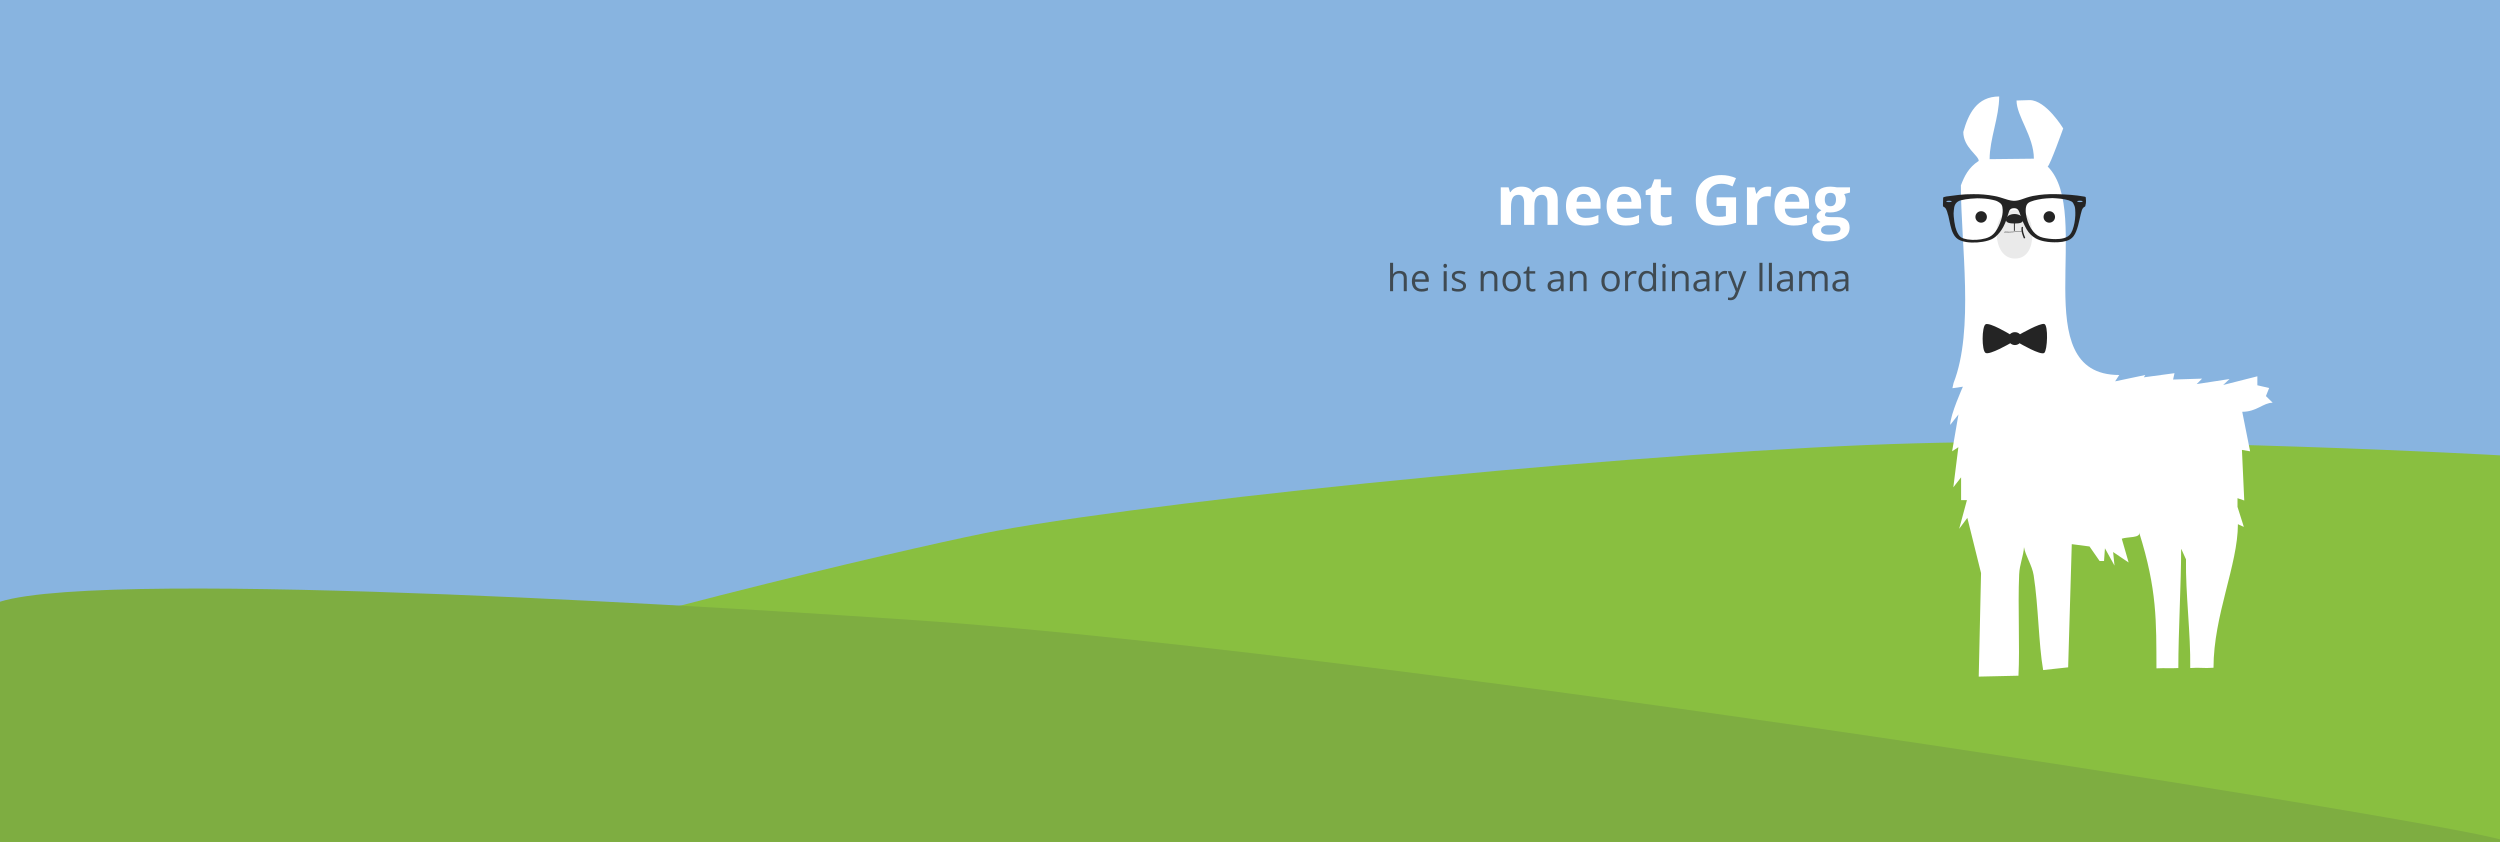
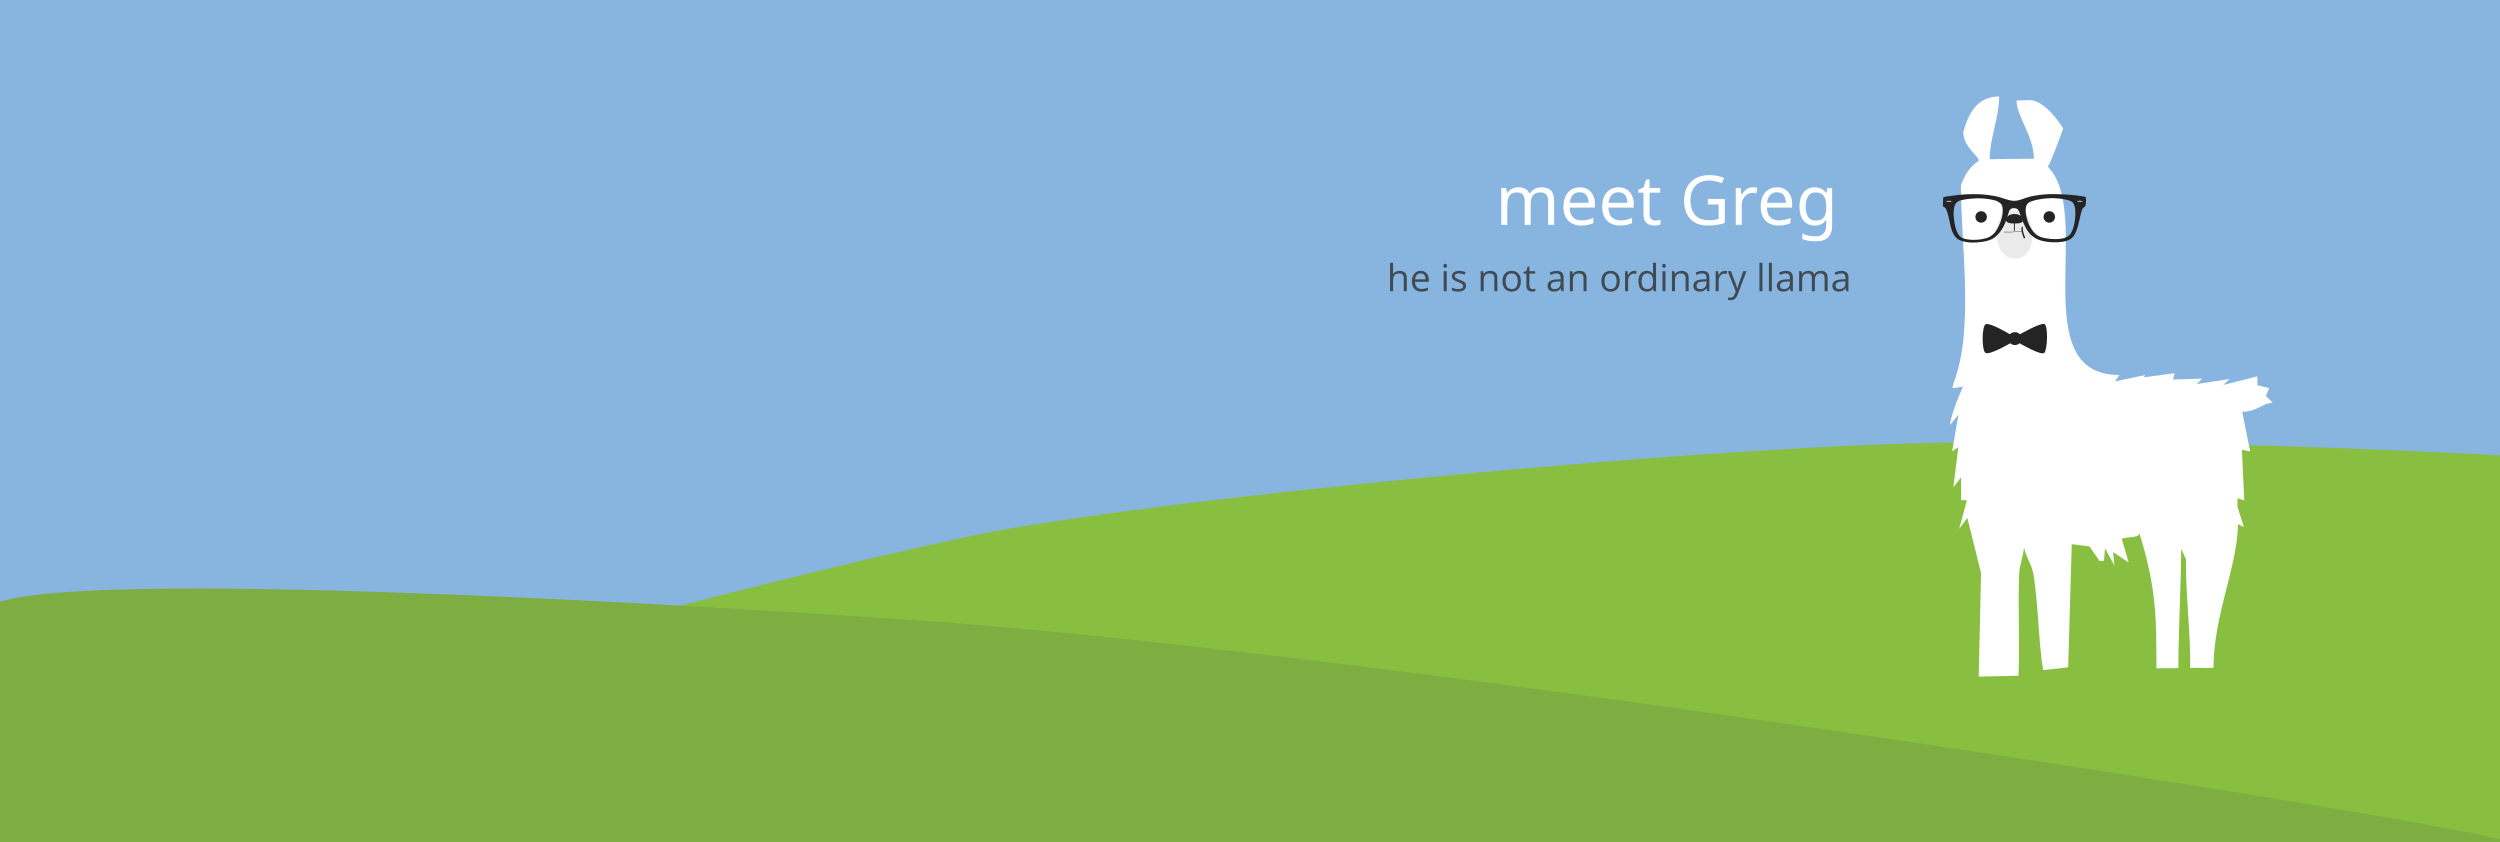
<svg xmlns="http://www.w3.org/2000/svg" version="1.1" id="greg-svg" x="0px" y="0px" viewBox="0 0 2480 835.2" style="enable-background:new 0 0 2480 835.2;" xml:space="preserve">
  <style type="text/css">
	.st0{fill:#88B4E0;}
	.st1{fill:#89BF40;}
	.st2{fill:#7EAD41;}
	.st3{display:none;}
	.st4{display:inline;fill:#FFFFFF;}
	.st5{fill:#FFFFFF;}
	.st6{fill:#242424;}
	.st7{fill:#EAEAEA;}
	.st8{display:inline;}
- 	.st9{display:none;fill:#FFFFFF;enable-background:new    ;}
- 	.st10{font-family:'Open Sans';}
- 	.st11{font-size:140px;}
- 	.st12{font-family:'Open Sans'; font-weight: 700}
- 	.st13{font-size:68.18px;}
- 	.st14{fill:#3F4A52;}
- 	.st15{font-family:'Open Sans';}
- 	.st16{font-size:37.071px;}
- 
+ 	.st9{font-family:'OpenSans-Bold';}
+ 	.st10{font-size:68.18px;}
+ 	.st11{fill:#3F4A52;}
+ 	.st12{font-family:'OpenSans';}
+ 	.st13{font-size:37.071px;}
+ 	.st14{enable-background:new    ;}
+ 	.st15{fill:#0072BC;}
</style>
  <g id="foreground">
-     <polygon class="st0" points="-1.7,0 2480,0 2480,835.2 0,835.2 " />
+     <polygon class="st0" points="-1.7,0 2480,0 2480,835.2 0,835.2  " />
    <path class="st1" d="M2480,835.2V451.7c0,0-331.7-18.7-580.4-11.9c-248.8,6.8-725.6,52.9-911.5,86.9c-49.4,9-357,78.2-608.2,158.5   c-213.5,68.1-380,150-379.9,150H2480z" />
    <path class="st2" d="M0,835.2h2480c93,2.9-1079.7-186.7-1573.6-220.1c-137.6-9.3-797-52.6-906.4-18.2C0,597-3.7,828.5,0,835.2z" />
    <g id="clouds" class="st3">
      <path id="cloud1" class="st4" d="M206.3,75.5H760c0,0,75-71.6,0-63S635.6,43.7,635.6,43.7s88.5-76.2,17-80.6    c-57.9-3.6-49.4,22.1-49.4,22.1s6.8-80.1-27.3-64.7C541.8-64.2,506-16.3,506-16.3c18.7,10.2,0,0,0,0c8.6-24.2-25.1-6.8-25.1-6.8    c14.7-13.8,42.1-78.6-12.4-73.4C414-91.4,361.2-62.4,366.3-43.7c5.1,18.7,80.1-156.7-22.1-102.2s-52.8,93.4-44.3,105.5    s-71.6-50.9-71.6-13.5s56.2,90.3,56.2,90.3s-42.6-69.9-71.6-42.6C184.2,20.9,206.3,75.5,206.3,75.5z" />
      <path id="cloud2" class="st4" d="M798.2-156.6h329.2c0,0,44.6-42.5,0-37.5c-44.6,5.1-74,18.5-74,18.5s52.6-45.3,10.1-47.9    c-34.4-2.1-29.4,13.2-29.4,13.2s4.1-47.6-16.2-38.5s-41.6,37.6-41.6,37.6c11.1,6.1,0,0,0,0c5.1-14.4-14.9-4-14.9-4    c8.7-8.2,25.1-46.7-7.4-43.7c-32.4,3-63.8,20.3-60.8,31.4c3,11.1,47.6-93.2-13.2-60.8s-31.4,55.5-26.3,62.7    c5.1,7.2-42.5-30.3-42.5-8s33.4,53.7,33.4,53.7s-25.3-41.5-42.5-25.3S798.2-156.6,798.2-156.6z" />
      <path id="cloud3" class="st4" d="M1303.3-26.2H1746c0,0,59.9-57.2,0-50.4s-99.4,24.9-99.4,24.9s70.7-60.9,13.6-64.4    c-46.3-2.9-39.5,17.7-39.5,17.7s5.4-64-21.8-51.8c-27.2,12.3-55.9,50.5-55.9,50.5c15,8.2,0,0,0,0c6.8-19.3-20-5.4-20-5.4    c11.8-11,33.7-62.8-9.9-58.7c-43.6,4.1-85.8,27.2-81.7,42.2s64-125.3-17.7-81.7s-42.2,74.7-35.4,84.3c6.8,9.7-57.2-40.7-57.2-10.8    s45,72.2,45,72.2s-34.1-55.8-57.2-34.1C1285.6-69.8,1303.3-26.2,1303.3-26.2z" />
    </g>
    <g id="lama">
      <g id="body">
        <g>
          <path class="st5" d="M2224.3,408.5c14.5,0,20.7-9,30.2-9c-2.2-2.2-4.5-4.4-6.7-6.6c1.1-2.7,2.1-5.4,3.2-8      c-3.9-0.9-7.8-1.8-11.7-2.7c0-3,0-5.9,0-8.9c-11.3,2.9-22.6,5.7-33.9,8.6c2.1-2,4.2-3.9,6.3-5.9c-10.9,1.7-21.7,3.4-32.6,5      c1.8-1.8,3.6-3.6,5.4-5.4c-9.6,0.3-19.2,0.6-28.8,0.9c0.5-2.1,0.9-4.2,1.4-6.3c-10.1,1.4-20.2,2.7-30.4,4.1      c0.5-0.8,0.9-1.5,1.4-2.3c-10,2.1-19.9,4.2-29.9,6.3c1.4-2.1,2.7-4.2,4.1-6.3c-94.4,0-24.7-160.6-71-206.8      c2.4-1.3,15.4-37.8,15.4-37.8s-16.9-28.1-33.3-28.1c-2.2,0-10.8,0.4-13,0.4c0,15.6,17.2,35.5,17.2,57.7      c-14.6,0.2-29.3,0.3-43.9,0.5c0-19.9,9.5-41.8,9.5-62.2c-22.2,0-30.6,17.3-35.6,35.2c0,15.3,15.3,23.3,15.3,28.7      c-10.3,6.7-14.3,15.4-17.7,24.3c0,58.5,13.4,143.3-7.3,196.1c-0.4,1.7-0.8,3.4-1.1,5.1c3.5-0.5,7-1,10.4-1.5      c0,0-12.6,27.9-12.6,37.9c2.7-3.5,5.4-6.9,8.2-10.4c-2.1,12.2-4.2,24.4-6.3,36.6c2.1-1.4,4.1-2.8,6.2-4.1      c-1.7,13.3-3.3,26.5-5,39.8c2.6-3.3,5.1-6.6,7.7-9.9c0,7.5,0,15.1,0,22.6c1.9,0,3.9,0,5.8,0c-2.6,9.5-5.1,19-7.7,28.5      c2.7-3.6,5.4-7.2,8.1-10.9c4.5,18.3,9.1,36.5,13.6,54.8c-0.8,34.2-1.5,68.5-2.3,102.7c13.1-0.3,26.3-0.6,39.4-0.9      c1.5-28.5-0.7-67.6,0.7-100.4c0.4-10.1,4.3-18.3,4.8-27.1c1.5,8.7,8,17.8,9.6,27.9c4.8,31.1,4.8,67.3,9.4,94      c8.3-0.9,16.6-1.8,24.8-2.7c1.2-40.7,2.4-81.5,3.6-122.2c5.9,0.8,11.7,1.5,17.6,2.3c3.3,4.8,6.6,9.6,10,14.4c1.5,0,3,0,4.4,0      c0.3-4.2,0.6-8.4,0.9-12.6c3.2,5.7,6.3,11.4,9.5,17.2c-0.5-4.5-0.9-9-1.4-13.5c5.1,3.5,10.2,6.9,15.4,10.4      c-2.3-7.8-4.5-15.7-6.8-23.6c5.7-2.1,19-0.5,17.2-6.3c18,57.1,17,88.4,17.2,134.9c10.3-0.5,11.5,0.2,21.7-0.3      c0-34.9,2.8-84.6,2.8-118.2c0-0.6,4.8,10.7,4.8,10.2c-0.5,34.8,4.7,73.2,4.2,108c10.4-0.8,12.7,0.5,23.1-0.3      c0-51.9,24.2-102,24.2-142.4c2,0.9,3.9,1.8,5.9,2.7c-2.1-6.6-4.2-13.3-6.3-19.9c0-2.9,0-5.7,0-8.6c2.2,0.8,4.5,1.5,6.7,2.3      c-0.8-16.7-1.5-33.5-2.3-50.2c2.7,0.5,5.4,0.9,8.1,1.4C2229.4,434.6,2226.9,421.6,2224.3,408.5z" />
        </g>
      </g>
      <g id="head">
        <g id="eye1">
          <g>
            <ellipse class="st6" cx="1965.3" cy="215.2" rx="5.7" ry="5.7" />
          </g>
        </g>
        <g id="eye2">
          <g>
            <ellipse class="st6" cx="2032.9" cy="215.2" rx="5.7" ry="5.7" />
          </g>
        </g>
        <g id="mouth_1_">
          <g id="Elipsa_3">
            <g>
-               <path class="st7" d="M1998.9,208.3c-11.8,0-18.9,10.8-18.3,24.1s6.7,24.1,18.3,24.1c11.8,0,17.2-10.5,17.2-23.8        C2016.1,219.4,2010.6,208.3,1998.9,208.3z" />
+               <path class="st7" d="M1998.9,208.3c-11.8,0-18.9,10.8-18.3,24.1s6.7,24.1,18.3,24.1c11.8,0,17.2-10.5,17.2-23.8        S2010.6,208.3,1998.9,208.3z" />
            </g>
          </g>
          <g id="smile" class="st3">
            <g class="st8">
              <path class="st6" d="M2004.7,228.8c-3.6,1.6-10.3,0-11.7,0c-2.5,0.1-5.3-3.4-5.3-3.4v0.9c0,0,2.4,4.3,5.3,4.3        c3.2,0,8.7,1,11.7-0.9c2.7-1.6,4-3.3,4-3.3v-0.9C2008.7,225.5,2007.7,227.5,2004.7,228.8z" />
            </g>
          </g>
          <g id="face">
            <g>
              <path class="st6" d="M2005.9,229c-5.6,0.9-11.2,1.2-16.9,0.9c-0.3,0-1.6,0.5-1,0.5c5.9,0.2,11.7-0.1,17.6-1        C2006.1,229.3,2006.9,228.8,2005.9,229L2005.9,229z" />
            </g>
          </g>
          <g id="cheek">
            <g>
              <path class="st6" d="M2005.4,225.5c-0.6,4,0.8,7.1,2.2,10.8c0.2,0.4,1.6,0,1.4-0.4c-1.4-3.7-2.8-6.7-2.2-10.7        C2006.9,224.9,2005.5,225.1,2005.4,225.5L2005.4,225.5z" />
            </g>
          </g>
          <g id="noseline">
            <g>
-               <polygon class="st6" points="1997.8,217.2 1997.8,229 1998.7,229 1998.7,217.2      " />
+               <polygon class="st6" points="1997.8,217.2 1997.8,229 1998.7,229 1998.7,217.2       " />
            </g>
          </g>
          <g id="nose">
            <g>
-               <path class="st6" d="M1998.4,212.3c-4.7,0-8.5,2.5-8.5,5.7s4.1,3.7,8.8,3.7c4.7,0,8.2-0.6,8.2-3.7S2003.1,212.3,1998.4,212.3z" />
+               <path class="st6" d="M1998.4,212.3c-4.7,0-8.5,2.5-8.5,5.7s4.1,3.7,8.8,3.7c4.7,0,8.2-0.6,8.2-3.7S2003.1,212.3,1998.4,212.3z        " />
            </g>
          </g>
        </g>
      </g>
      <g id="tie">
        <g>
          <path class="st6" d="M2028,321.4c-4.1-1.3-24.2,10.2-24.2,10.2c-1.2-1.3-3-2.1-5-2.1s-3.8,0.8-5,2.1c0,0-20.2-12.2-24.1-9.9      c-3.8,2.2-4,26.1,0,28.4c4,2.4,24.5-9.6,24.5-9.6c1.2,1.1,2.8,1.8,4.6,1.8s3.4-0.7,4.6-1.8c0,0,21.1,12.4,24.5,9.6      C2031.1,347.3,2032,322.7,2028,321.4z" />
        </g>
      </g>
      <g id="glasses">
        <g>
          <path class="st6" d="M2069.3,199.1c0-1-0.1-2-0.2-3c0-0.5-0.2-0.7-0.7-0.9c-0.3-0.1-0.6-0.2-0.9-0.2c-4.4-0.7-8.8-1.4-13.3-1.7      c-3.6-0.3-7.1-0.4-10.7-0.6c-6.9-0.3-13.7-0.2-20.6,0.7c-4.2,0.5-8.3,1.3-12.3,2.6c-2,0.7-4,1.4-6.1,2.1c-3.2,1-6.4,1.5-9.7,0.8      c-2-0.4-3.9-0.9-5.9-1.6c-3.5-1.1-6.9-2.3-10.6-2.9c-7-1.3-14.1-1.9-20.7-1.8c-5.4,0-10.2,0.2-15,0.8c-3.9,0.5-7.9,1-11.8,1.5      c-0.8,0.1-1.7,0.4-2.5,0.6c-0.4,0.1-0.7,0.4-0.7,0.9c-0.1,2.3-0.2,4.7-0.2,7c0,0.4,0.1,0.7,0.1,1.1c0,0.3,0.2,0.5,0.5,0.6      s0.6,0.3,0.9,0.5c1.3,0.9,1.9,2.3,2.4,3.7c0.4,1,0.6,2.1,0.9,3.1c0.2,0.6,0.4,1.3,0.6,1.9c0.7,3.1,1.3,6.1,2,9.2      c0.7,2.9,1.5,5.8,2.9,8.4c1.5,3,3.7,5.3,6.9,6.6c1.9,0.8,3.9,1.3,5.9,1.6c3.6,0.6,7.2,0.6,10.9,0.4c3.7-0.3,7.3-0.8,10.9-1.9      c2.6-0.8,5.1-1.9,7.2-3.7c3.2-2.8,5.8-6.1,7.8-9.9s3.4-7.8,4.6-11.9c0.4-1.2,0.7-2.3,1.1-3.5c0.6-1.7,1.8-2.7,3.6-3      c0.6-0.1,1.2-0.1,1.7-0.1c1.3,0.1,2.6,0.4,3.5,1.5c0.4,0.5,0.8,1,1,1.6c0.5,1.1,1,2.3,1.3,3.4c1.6,5,3.7,9.8,6.3,14.4      c2.2,3.8,5.1,6.8,8.9,9c2.7,1.5,5.6,2.4,8.6,3c4.5,0.9,9.1,1.1,13.7,0.9c2.8-0.1,5.5-0.5,8.2-1.3c2.7-0.8,5.2-2.2,7-4.5      c1.2-1.5,2-3.2,2.7-4.9c1.5-3.7,2.5-7.6,3.3-11.4c0.4-1.9,0.9-3.8,1.3-5.7c0.2-1,0.5-2,0.8-2.9s0.5-1.9,1-2.6      c0.6-0.8,1.2-1.6,2.1-1.9c0.4-0.2,0.6-0.4,0.7-0.9c0.1-0.3,0.1-0.6,0.1-0.9C2069.3,201.9,2069.3,200.5,2069.3,199.1z       M1933.4,200.5c-1.5,0-2.7-0.3-2.7-0.7s1.2-0.7,2.7-0.7s2.7,0.3,2.7,0.7S1934.9,200.5,1933.4,200.5z M1985.9,215.4      c-1,4.1-2.5,7.9-4.6,11.6c-1.1,2-2.4,3.8-4.1,5.4c-2.2,2.1-4.8,3.3-7.7,4.1c-5.8,1.5-11.7,1.9-17.7,1c-1.2-0.2-2.3-0.5-3.5-0.8      c-2.4-0.6-4.2-2-5.5-4.1c-1.5-2.3-2.4-4.8-3.1-7.4c-0.8-3.4-1.3-6.9-1.6-10.5c-0.2-2-0.2-4.1,0.1-6.1c0.1-1,0.2-2.1,0.4-3.1      c0.8-3.6,3-5.8,6.5-6.8c3.2-0.8,6.5-1.3,9.8-1.6c2.4-0.2,4.9-0.3,6.5-0.4c5.6,0.1,10.3,0.4,15,1.5c1.9,0.4,3.8,0.8,5.5,1.8      c0.9,0.5,1.7,1,2.4,1.6c1.2,1,1.9,2.4,2.1,4C1987,209,1986.6,212.2,1985.9,215.4z M2055.9,228.3c-0.7,1.9-1.7,3.6-3.1,5      c-1.6,1.6-3.6,2.4-5.7,3c-2.7,0.7-5.4,0.9-8.1,0.9c-4.2,0-8.2-0.5-12.3-1.4c-4-0.9-7.2-3-9.8-6.2c-3.3-4.1-5.4-8.8-6.5-13.9      c-0.5-2.4-1-4.8-0.9-7.2c0-1.1,0.1-2.1,0.3-3.2c0.5-2.6,2-4.3,4.4-5.2c2.4-1,4.9-1.6,7.4-2.1c2.8-0.6,5.6-1,8.4-1.2      c2.2-0.1,4.4-0.2,5.9-0.3c5.9,0.3,11.1,0.7,16.2,2.2c0.9,0.3,1.8,0.7,2.7,1.1c0.8,0.4,1.5,1,1.9,1.9c0.5,0.9,0.9,1.8,1.3,2.8      c0.4,1.1,0.5,2.3,0.6,3.5c0.1,1.9,0.2,3.8,0.1,5.7C2058.5,218.8,2057.6,223.6,2055.9,228.3z M2063.3,200.5      c-1.5,0-2.7-0.3-2.7-0.7s1.2-0.7,2.7-0.7s2.7,0.3,2.7,0.7S2064.8,200.5,2063.3,200.5z" />
        </g>
      </g>
    </g>
-     <text transform="matrix(1 0 0 1 1483.432 223.0579)" class="st5 st12 st13">meet Greg</text>
-     <text id="hidden-text" transform="matrix(1 0 0 1 1375.755 288.9009)" class="st14 st15 st16">he is not an ordinary llama</text>
+     <text transform="matrix(1 0 0 1 1483.432 223.0579)" class="st5 st9 st10">meet Greg</text>
+     <text id="hidden-text" transform="matrix(1 0 0 1 1375.755 288.9009)" class="st11 st12 st13">he is not an ordinary llama</text>
+     <g id="comein">
+       <text transform="matrix(1 0 0 1 606.949 962.1304)" class="st5 st9 st10">we put (defn) back into programming</text>
+       <g id="dark">
+         <g id="x">
+           <g id="bracket_1_">
+             <g>
+               <path class="st15" d="M1524.6,1063.1c-2.4-7.3-5.8-13.9-10.4-19.8c-4.5-6-9.5-10.3-14.8-13l-2.7,5.2c4,2.4,4.8,5.2,8.4,10.5        c3.6,5.4,6.4,11.4,8.5,18.2c2,6.8,3,13.8,3,21.1c0,8-1,15.5-3,22.4c-2,6.9-4.8,12.9-8.3,18.1c-3.5,5.2-5.8,6.7-8.5,10.6        l2.7,4.9c5.5-2.7,10.5-7.1,15-13c4.5-6,8-12.5,10.3-19.7c2.3-7.1,3.5-14.6,3.5-22.4C1528.2,1078,1527,1070.4,1524.6,1063.1z" />
+             </g>
+           </g>
+           <g id="X">
+             <g>
+               <g class="st14">
+                 <path class="st11" d="M1492,1124.2h-14.4l-19.2-31.3l-19.3,31.3h-13.4l25.4-39.7l-23.8-36.9h13.9l17.7,29l17.7-29h13.5         l-23.9,37.1L1492,1124.2z" />
+               </g>
+             </g>
+           </g>
+           <g id="bracket">
+             <g>
+               <path class="st15" d="M1403.2,1107.9c-2-6.9-3-14.4-3-22.4c0-7.3,1-14.3,3-21.1s4.8-12.9,8.5-18.2c3.6-5.4,4.3-8.2,8.4-10.5        l-2.7-5.2c-5.4,2.7-10.3,7.1-14.8,13c-4.5,6-8,12.6-10.4,19.8s-3.6,15-3.6,23.2c0,7.7,1.1,15.2,3.5,22.4        c2.3,7.2,5.7,13.8,10.3,19.7c4.5,6,9.5,10.3,15,13.1l2.7-4.9c-2.7-3.9-4.9-5.4-8.5-10.6        C1408,1120.9,1405.2,1114.8,1403.2,1107.9z" />
+             </g>
+           </g>
+         </g>
+         <g id="lambda">
+           <g id="λ_1_">
+             <g>
+               <path class="st15" d="M1020.5,1112.8l-1,0.1l-2-0.1c-2-0.2-3.7-2-5.2-5.2l-25.9-61.7c-1.3-3-3.1-5.4-5.5-7s-5.8-2.4-10.2-2.4        c-2.9,0-5.5,0.3-7.9,0.9l0.2,10.3l1.7-0.1h2.1c3,0.1,5.1,1.6,6.5,4.4l5.5,12.3l-23.4,58.9h16.1l14.9-40.4l12.3,30.1        c1.7,4.2,3.8,7.1,6.2,8.8c2.4,1.7,5.8,2.5,10.2,2.5c2.1,0,4-0.2,5.7-0.6L1020.5,1112.8z" />
+             </g>
+           </g>
+           <g id="lambda-text">
+             <path class="st11" d="M1068.3,1124.2l-2.4-8.1h-0.4c-2.8,3.5-5.6,6-8.5,7.2s-6.5,1.9-10.9,1.9c-5.7,0-10.1-1.5-13.3-4.6       c-3.2-3.1-4.8-7.4-4.8-13c0-6,2.2-10.5,6.7-13.5c4.5-3,11.2-4.7,20.3-5l10-0.3v-3.1c0-3.7-0.9-6.5-2.6-8.3       c-1.7-1.8-4.4-2.7-8-2.7c-3,0-5.8,0.4-8.5,1.3c-2.7,0.9-5.4,1.9-7.9,3.1l-4-8.8c3.2-1.7,6.6-2.9,10.3-3.8       c3.8-0.8,7.3-1.3,10.6-1.3c7.4,0,12.9,1.6,16.7,4.8c3.8,3.2,5.7,8.3,5.7,15.1v39.1L1068.3,1124.2L1068.3,1124.2z M1050,1115.8       c4.5,0,8-1.3,10.8-3.8c2.7-2.5,4-6,4-10.5v-5l-7.4,0.3c-5.8,0.2-10,1.2-12.7,2.9c-2.6,1.7-3.9,4.3-3.9,7.9c0,2.6,0.8,4.6,2.3,6       C1044.6,1115.1,1046.9,1115.8,1050,1115.8z" />
+             <path class="st11" d="M1143.2,1124.2h-12.4v-35.7c0-4.5-0.8-7.7-2.5-9.9c-1.7-2.2-4.3-3.3-7.9-3.3c-4.8,0-8.2,1.5-10.5,4.6       c-2.2,3.1-3.3,8.2-3.3,15.4v28.9h-12.3v-57.9h9.6l1.7,7.6h0.7c1.6-2.7,3.9-4.9,7-6.4c3-1.5,6.4-2.3,10.1-2.3       c8.9,0,14.8,3,17.7,9.1h0.8c1.7-2.9,4.1-5.1,7.2-6.7c3.1-1.6,6.7-2.4,10.7-2.4c6.9,0,12,1.7,15.1,5.2c3.2,3.5,4.8,8.8,4.8,16       v37.8h-12.3v-35.7c0-4.5-0.8-7.7-2.6-9.9c-1.7-2.2-4.3-3.3-7.9-3.3c-4.8,0-8.3,1.5-10.5,4.5c-2.2,3-3.3,7.6-3.3,13.8V1124.2       L1143.2,1124.2z" />
+             <path class="st11" d="M1226.5,1065.2c7.2,0,12.9,2.6,16.9,7.9c4,5.2,6.1,12.6,6.1,22.1c0,9.5-2,16.9-6.1,22.2s-9.8,7.9-17,7.9       c-7.3,0-13-2.6-17.1-7.9h-0.8l-2.3,6.8h-9.2v-81.6h12.3v19.4c0,1.4-0.1,3.6-0.2,6.4c-0.1,2.9-0.2,4.6-0.3,5.4h0.5       C1213.1,1068.1,1218.9,1065.2,1226.5,1065.2z M1223.3,1075.3c-4.9,0-8.5,1.5-10.7,4.3c-2.2,2.9-3.3,7.8-3.4,14.6v0.8       c0,7.1,1.1,12.1,3.3,15.3c2.3,3.2,5.9,4.8,11,4.8c4.3,0,7.7-1.7,9.9-5.2c2.3-3.5,3.4-8.5,3.4-15       C1236.9,1081.9,1232.4,1075.3,1223.3,1075.3z" />
+             <path class="st11" d="M1283.3,1125.3c-7.2,0-12.9-2.6-16.9-7.9c-4-5.2-6.1-12.6-6.1-22.1c0-9.5,2-16.9,6.1-22.2       c4.1-5.3,9.8-7.9,17-7.9c7.6,0,13.4,2.8,17.4,8.5h0.7c-0.6-4.2-0.9-7.4-0.9-9.8v-21.2h12.4v81.6h-9.6l-2.1-7.6h-0.6       C1296.7,1122.4,1290.9,1125.3,1283.3,1125.3z M1286.7,1115.3c5.1,0,8.8-1.4,11.1-4.3c2.3-2.9,3.5-7.4,3.6-13.9v-1.7       c0-7.3-1.2-12.5-3.6-15.5c-2.4-3.1-6.1-4.6-11.1-4.6c-4.3,0-7.7,1.7-10,5.2c-2.3,3.5-3.5,8.5-3.5,15c0,6.4,1.1,11.3,3.4,14.7       C1278.7,1113.6,1282.1,1115.3,1286.7,1115.3z" />
+             <path class="st11" d="M1366.9,1124.2l-2.4-8.1h-0.4c-2.8,3.5-5.6,6-8.5,7.2s-6.5,1.9-10.9,1.9c-5.7,0-10.1-1.5-13.3-4.6       c-3.2-3.1-4.8-7.4-4.8-13c0-6,2.2-10.5,6.7-13.5c4.5-3,11.2-4.7,20.3-5l10-0.3v-3.1c0-3.7-0.9-6.5-2.6-8.3       c-1.7-1.8-4.4-2.7-8-2.7c-3,0-5.8,0.4-8.5,1.3c-2.7,0.9-5.4,1.9-7.9,3.1l-4-8.8c3.2-1.7,6.6-2.9,10.3-3.8       c3.8-0.8,7.3-1.3,10.6-1.3c7.4,0,12.9,1.6,16.7,4.8c3.8,3.2,5.7,8.3,5.7,15.1v39.1L1366.9,1124.2L1366.9,1124.2z        M1348.6,1115.8c4.5,0,8-1.3,10.8-3.8c2.7-2.5,4-6,4-10.5v-5l-7.4,0.3c-5.8,0.2-10,1.2-12.7,2.9c-2.6,1.7-3.9,4.3-3.9,7.9       c0,2.6,0.8,4.6,2.3,6C1343.2,1115.1,1345.5,1115.8,1348.6,1115.8z" />
+           </g>
+         </g>
+       </g>
+     </g>
  </g>
</svg>
